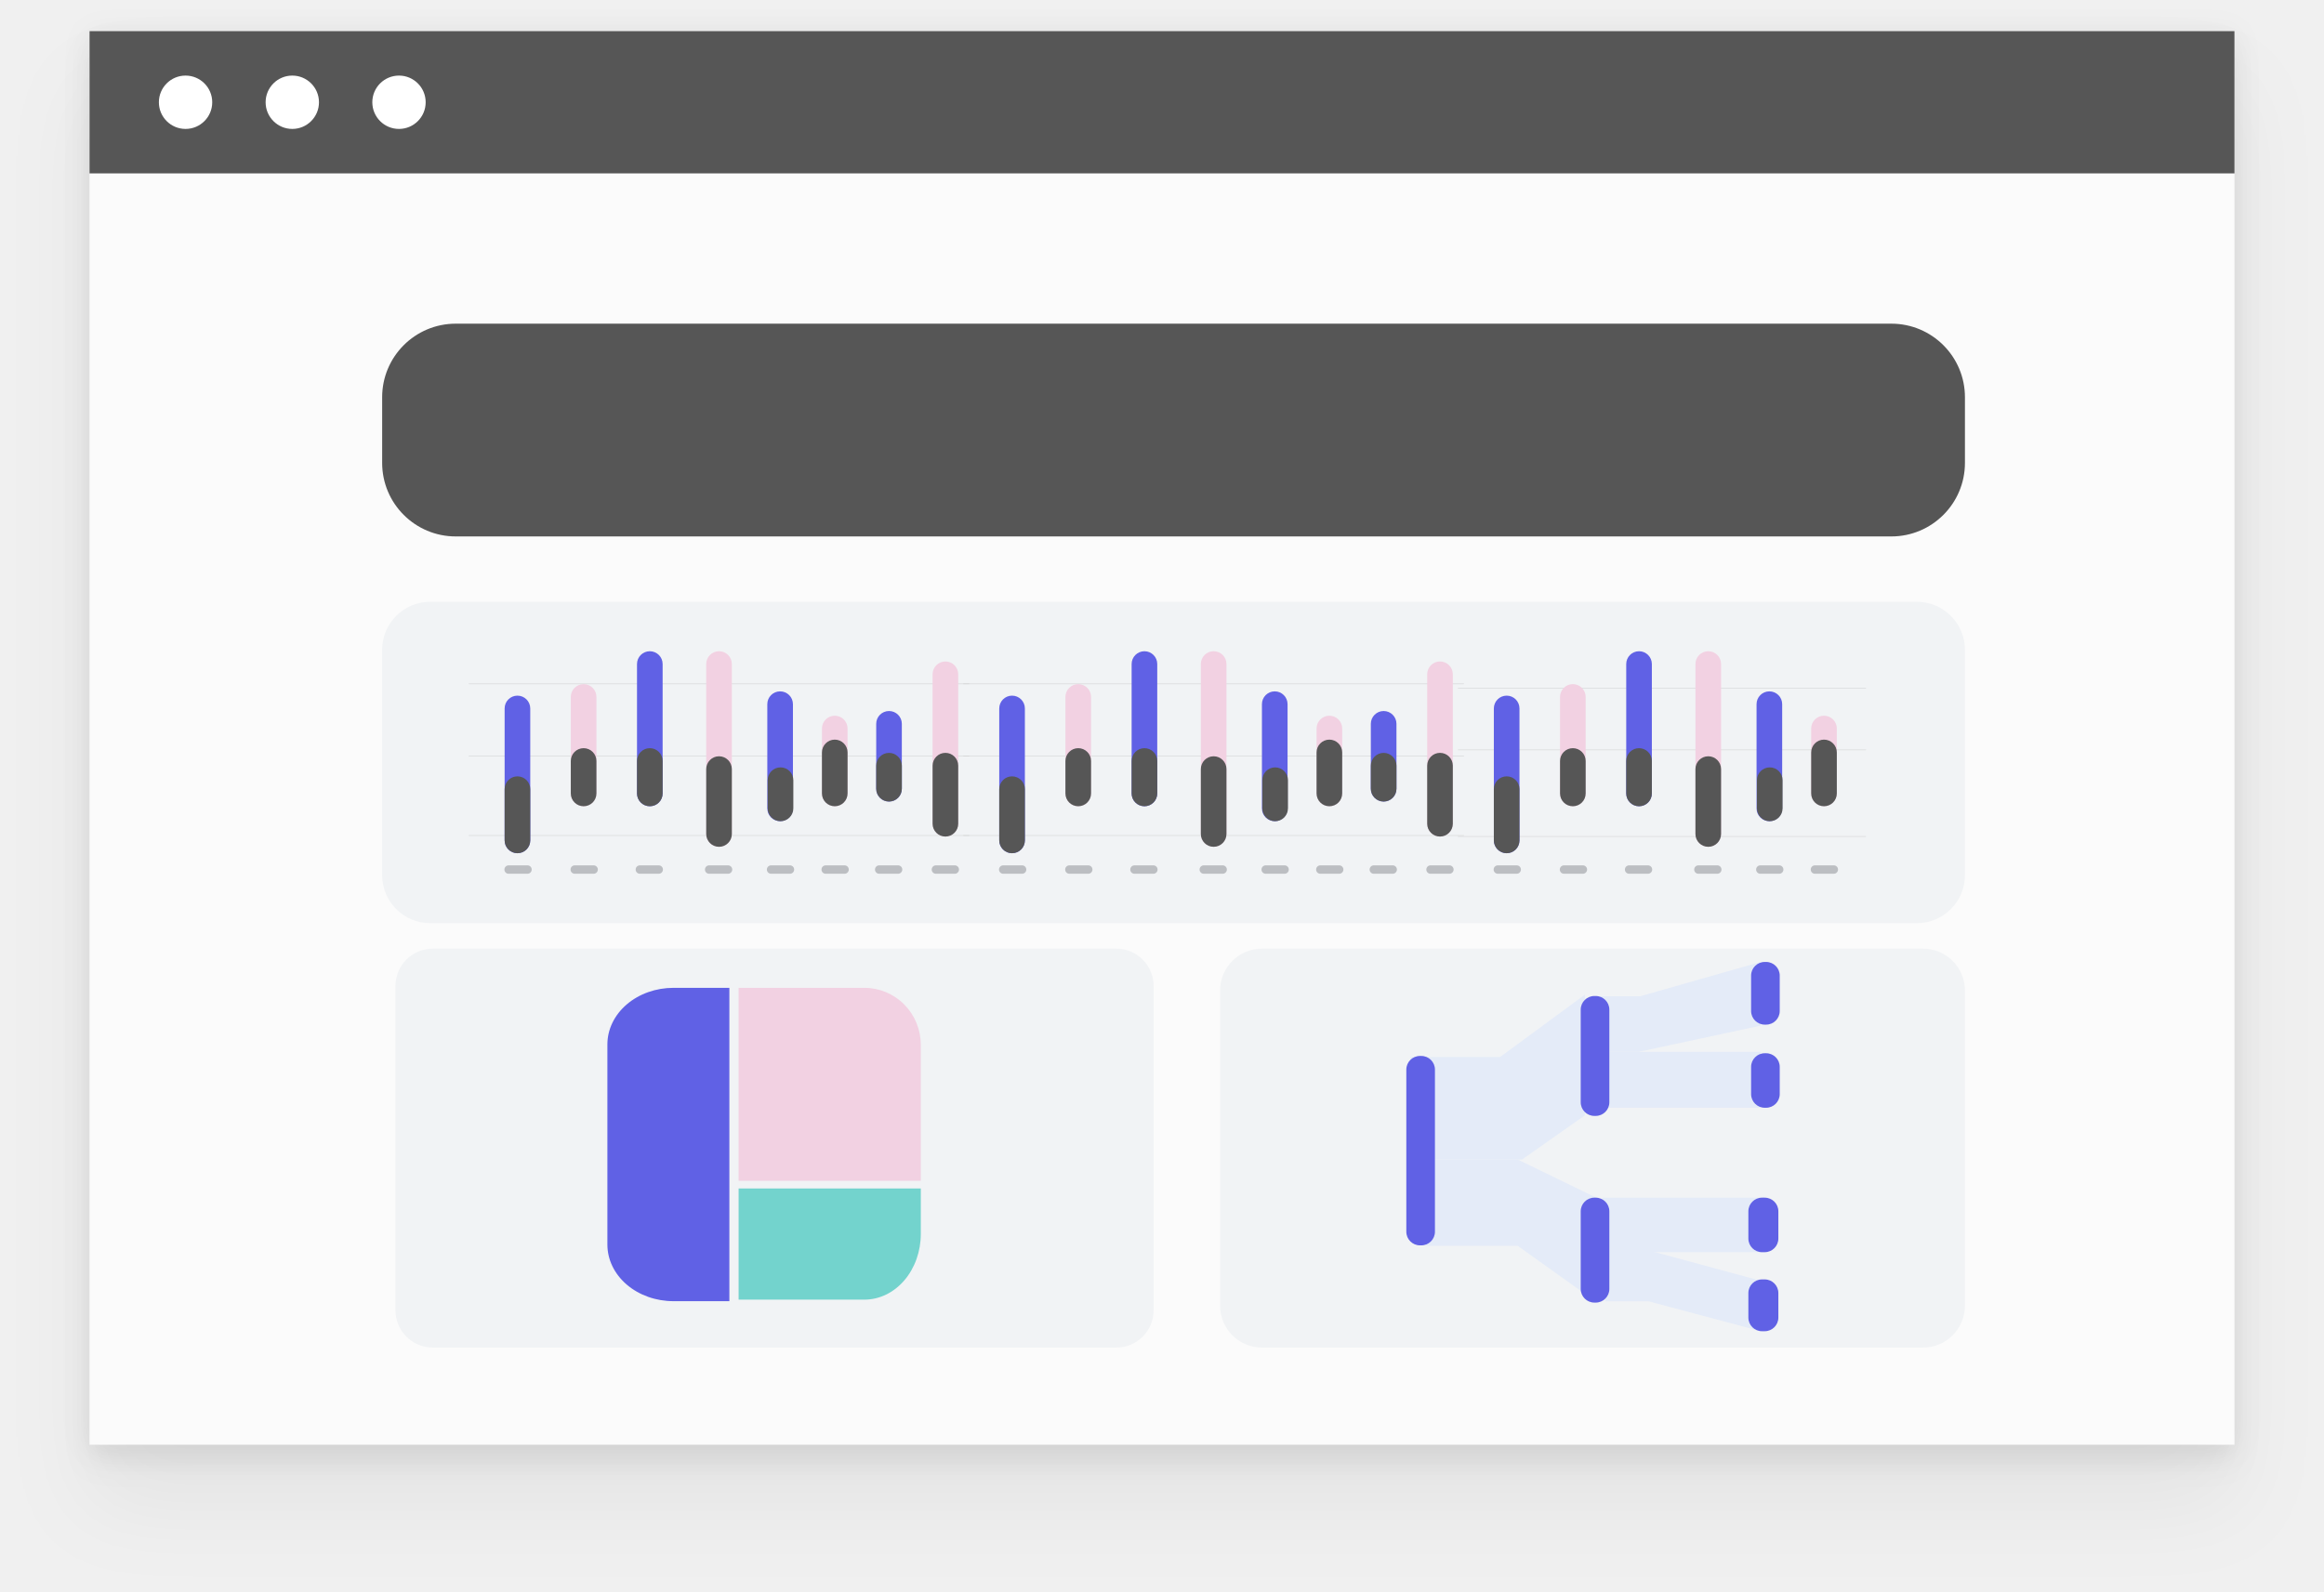
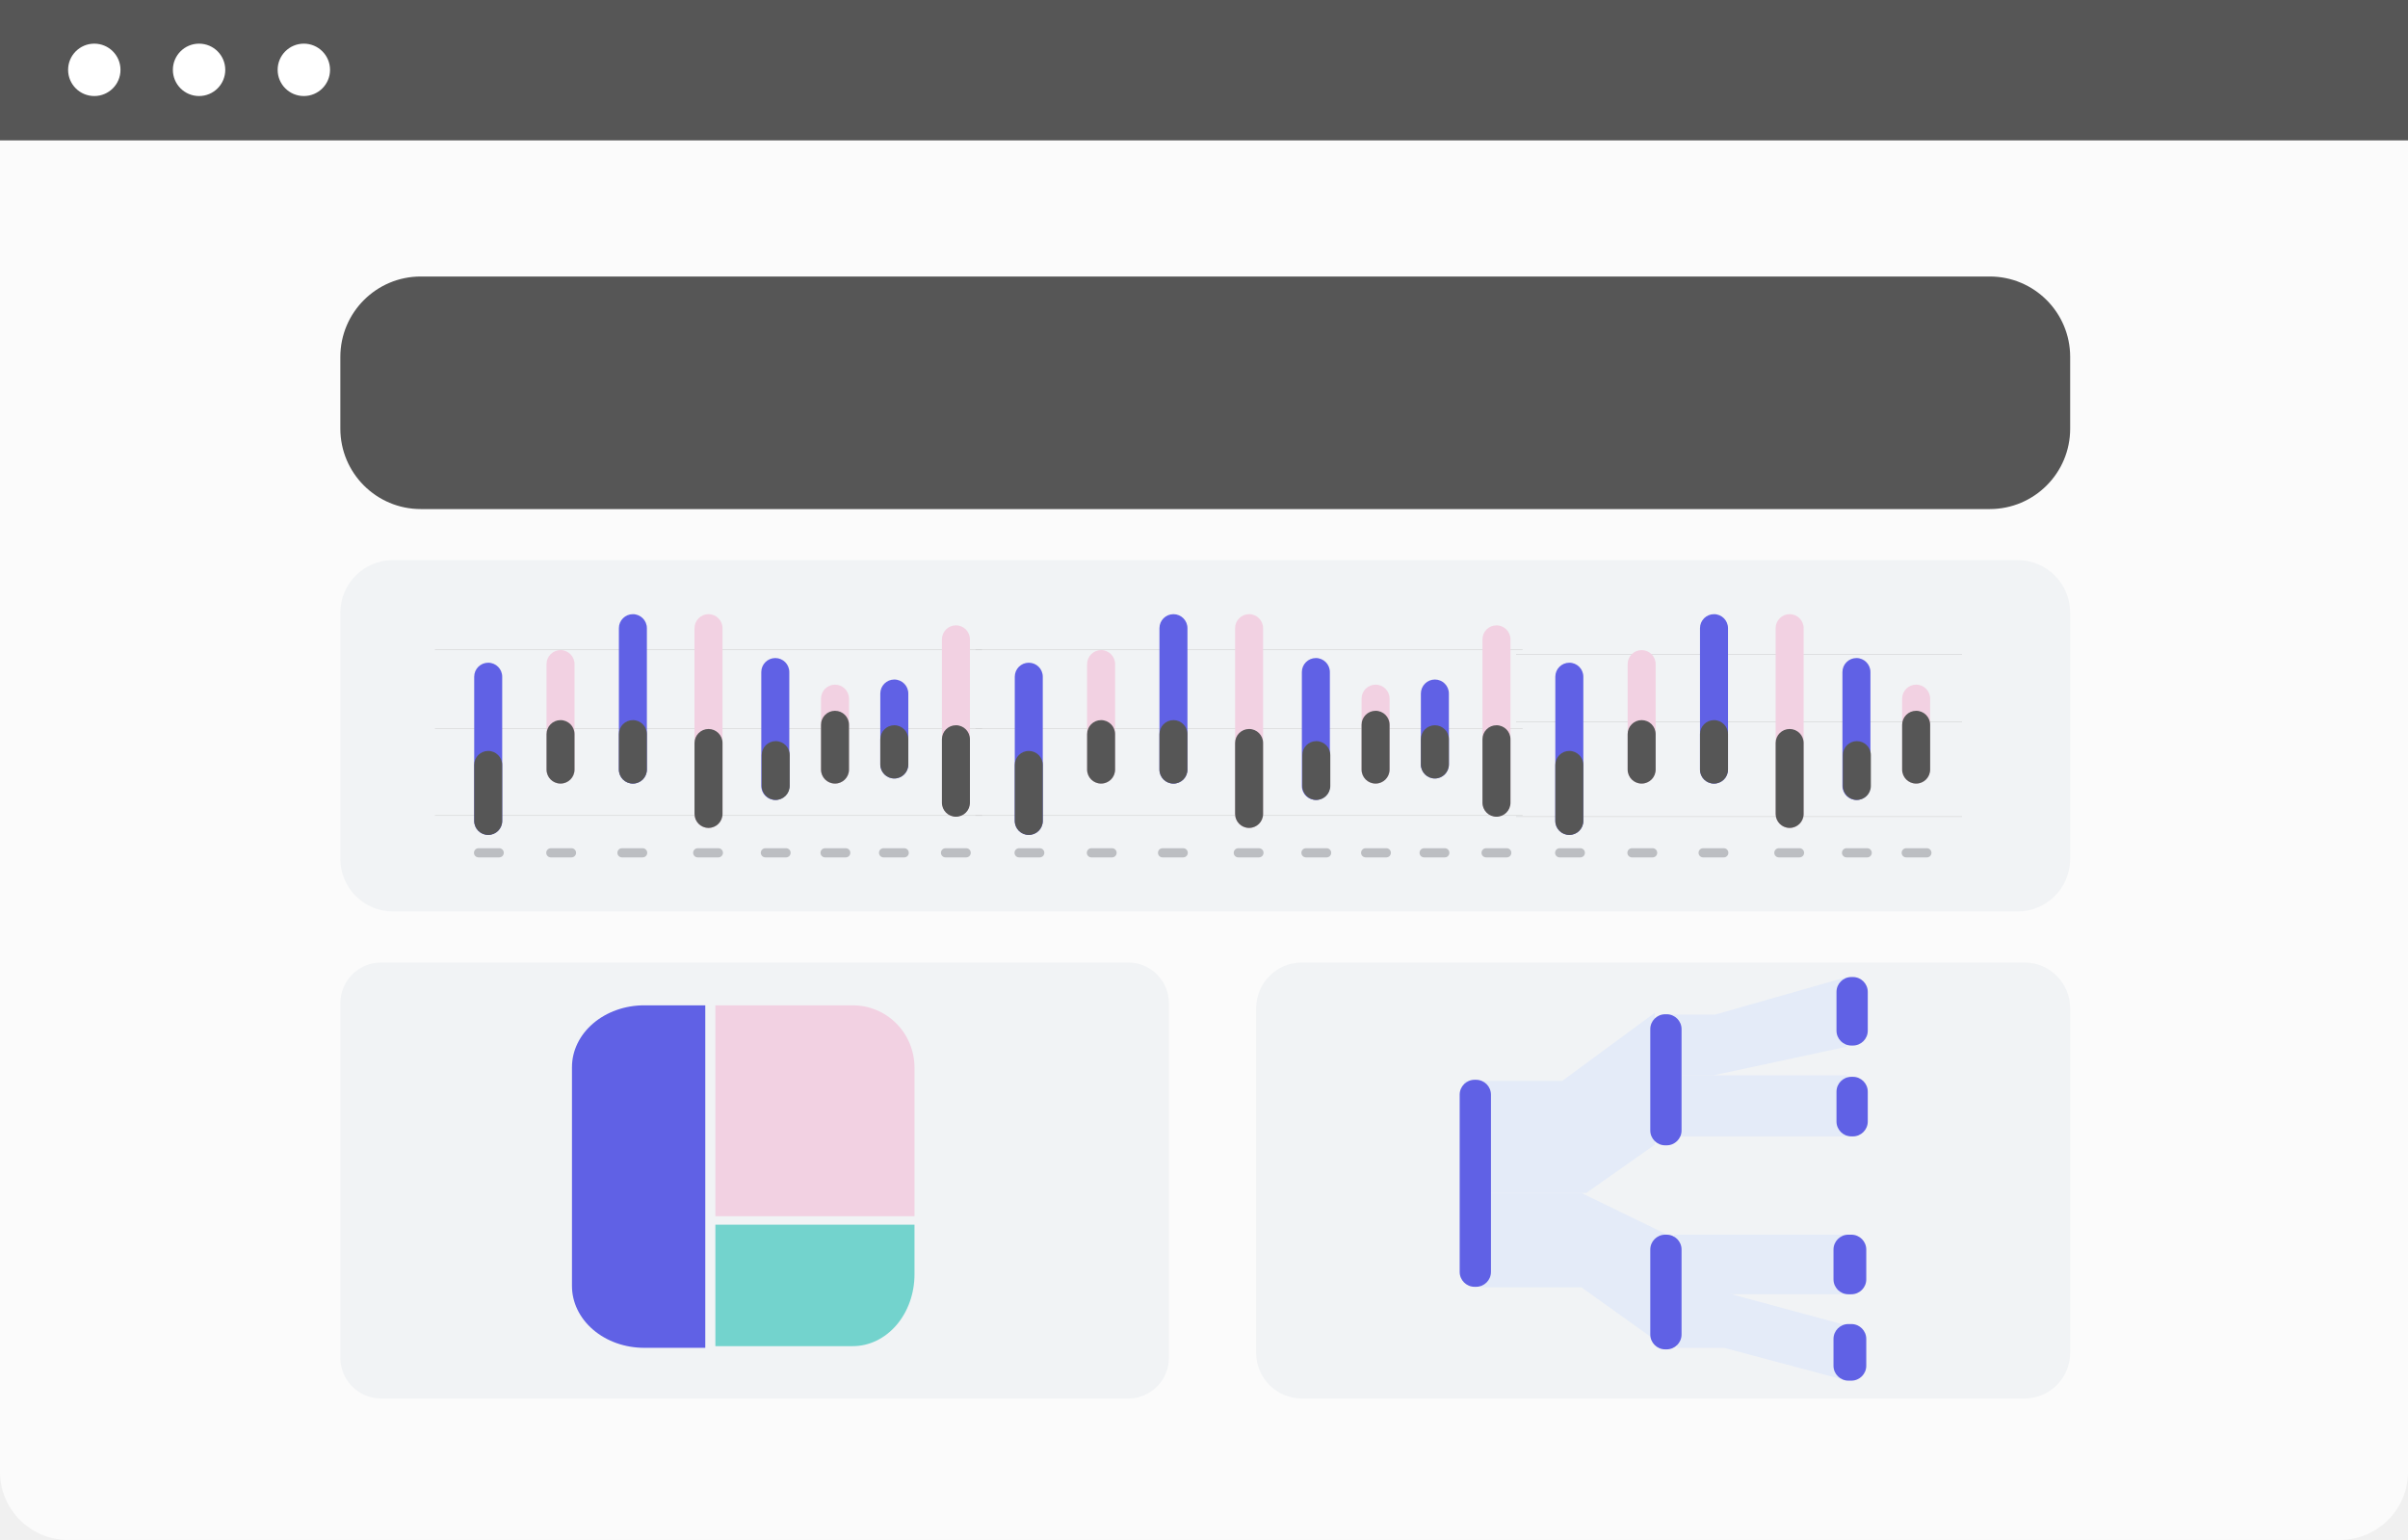
- <svg xmlns="http://www.w3.org/2000/svg" width="597" height="409" viewBox="0 0 597 409" fill="none">
-   <g filter="url(#filter0_ddd_11512_263315)">
-     <rect x="23" y="8" width="551" height="363.221" fill="#FBFBFB" />
-     <rect x="23" y="8" width="551" height="36.551" fill="#565656" />
-     <circle cx="47.666" cy="26.275" r="6.853" fill="white" />
-     <circle cx="75.086" cy="26.275" r="6.853" fill="white" />
-     <circle cx="102.495" cy="26.275" r="6.853" fill="white" />
-     <rect x="98.169" y="83.168" width="406.594" height="54.668" rx="18.901" fill="#565656" />
-     <rect x="98.169" y="154.626" width="406.594" height="82.589" rx="12.354" fill="#F1F3F5" />
-     <line x1="120.405" y1="175.727" x2="249.001" y2="175.727" stroke="#CBCBCB" stroke-width="0.11" />
-     <line x1="120.405" y1="194.27" x2="249.001" y2="194.27" stroke="#CBCBCB" stroke-width="0.11" />
-     <line x1="120.405" y1="214.679" x2="249.001" y2="214.679" stroke="#CBCBCB" stroke-width="0.11" />
-     <rect x="129.631" y="219.233" width="40.488" height="6.583" rx="3.292" transform="rotate(-90 129.631 219.233)" fill="#6061E5" />
-     <rect x="146.631" y="207.164" width="31.381" height="6.583" rx="3.292" transform="rotate(-90 146.631 207.164)" fill="#F2D1E2" />
-     <rect x="129.631" y="219.233" width="19.75" height="6.583" rx="3.292" transform="rotate(-90 129.631 219.233)" fill="#565656" />
-     <rect x="146.631" y="207.164" width="14.922" height="6.583" rx="3.292" transform="rotate(-90 146.631 207.164)" fill="#565656" />
-     <rect x="163.637" y="207.164" width="39.83" height="6.583" rx="3.292" transform="rotate(-90 163.637 207.164)" fill="#6061E5" />
-     <rect x="181.416" y="217.586" width="50.253" height="6.583" rx="3.292" transform="rotate(-90 181.416 217.586)" fill="#F2D1E2" />
-     <rect x="197.11" y="211.002" width="33.356" height="6.583" rx="3.292" transform="rotate(-90 197.11 211.002)" fill="#6061E5" />
-     <rect x="211.145" y="207.164" width="23.261" height="6.583" rx="3.292" transform="rotate(-90 211.145 207.164)" fill="#F2D1E2" />
-     <rect x="225.085" y="205.957" width="23.261" height="6.583" rx="3.292" transform="rotate(-90 225.085 205.957)" fill="#6061E5" />
-     <rect x="239.568" y="214.952" width="44.987" height="6.583" rx="3.292" transform="rotate(-90 239.568 214.952)" fill="#F2D1E2" />
-     <rect x="163.637" y="207.164" width="14.922" height="6.583" rx="3.292" transform="rotate(-90 163.637 207.164)" fill="#565656" />
-     <rect x="181.416" y="217.586" width="23.261" height="6.583" rx="3.292" transform="rotate(-90 181.416 217.586)" fill="#565656" />
-     <rect x="197.211" y="211.002" width="13.825" height="6.583" rx="3.292" transform="rotate(-90 197.211 211.002)" fill="#565656" />
-     <rect x="211.145" y="207.164" width="17.117" height="6.583" rx="3.292" transform="rotate(-90 211.145 207.164)" fill="#565656" />
-     <rect x="225.085" y="205.957" width="12.508" height="6.583" rx="3.292" transform="rotate(-90 225.085 205.957)" fill="#565656" />
-     <rect x="239.568" y="214.952" width="21.506" height="6.583" rx="3.292" transform="rotate(-90 239.568 214.952)" fill="#565656" />
-     <rect x="129.575" y="222.353" width="7.012" height="2.158" rx="1.079" fill="#BCBEC2" />
-     <rect x="146.564" y="222.353" width="7.012" height="2.158" rx="1.079" fill="#BCBEC2" />
-     <rect x="163.289" y="222.353" width="7.012" height="2.158" rx="1.079" fill="#BCBEC2" />
-     <rect x="181.091" y="222.353" width="7.012" height="2.158" rx="1.079" fill="#BCBEC2" />
-     <rect x="196.998" y="222.353" width="7.012" height="2.158" rx="1.079" fill="#BCBEC2" />
-     <rect x="211.027" y="222.353" width="7.012" height="2.158" rx="1.079" fill="#BCBEC2" />
-     <rect x="224.771" y="222.353" width="7.012" height="2.158" rx="1.079" fill="#BCBEC2" />
-     <rect x="239.339" y="222.353" width="7.012" height="2.158" rx="1.079" fill="#BCBEC2" />
-     <line x1="247.466" y1="175.727" x2="376.062" y2="175.727" stroke="#CBCBCB" stroke-width="0.11" />
-     <line x1="247.466" y1="194.27" x2="376.062" y2="194.27" stroke="#CBCBCB" stroke-width="0.11" />
-     <line x1="247.466" y1="214.679" x2="376.062" y2="214.679" stroke="#CBCBCB" stroke-width="0.11" />
-     <rect x="256.692" y="219.233" width="40.488" height="6.583" rx="3.292" transform="rotate(-90 256.692 219.233)" fill="#6061E5" />
-     <rect x="273.692" y="207.164" width="31.381" height="6.583" rx="3.292" transform="rotate(-90 273.692 207.164)" fill="#F2D1E2" />
-     <rect x="256.692" y="219.233" width="19.75" height="6.583" rx="3.292" transform="rotate(-90 256.692 219.233)" fill="#565656" />
-     <rect x="273.692" y="207.164" width="14.922" height="6.583" rx="3.292" transform="rotate(-90 273.692 207.164)" fill="#565656" />
-     <rect x="290.698" y="207.164" width="39.83" height="6.583" rx="3.292" transform="rotate(-90 290.698 207.164)" fill="#6061E5" />
-     <rect x="308.477" y="217.586" width="50.253" height="6.583" rx="3.292" transform="rotate(-90 308.477 217.586)" fill="#F2D1E2" />
-     <rect x="324.171" y="211.002" width="33.356" height="6.583" rx="3.292" transform="rotate(-90 324.171 211.002)" fill="#6061E5" />
-     <rect x="338.206" y="207.164" width="23.261" height="6.583" rx="3.292" transform="rotate(-90 338.206 207.164)" fill="#F2D1E2" />
-     <rect x="352.146" y="205.957" width="23.261" height="6.583" rx="3.292" transform="rotate(-90 352.146 205.957)" fill="#6061E5" />
-     <rect x="366.624" y="214.952" width="44.987" height="6.583" rx="3.292" transform="rotate(-90 366.624 214.952)" fill="#F2D1E2" />
-     <rect x="290.698" y="207.164" width="14.922" height="6.583" rx="3.292" transform="rotate(-90 290.698 207.164)" fill="#565656" />
-     <rect x="308.477" y="217.586" width="23.261" height="6.583" rx="3.292" transform="rotate(-90 308.477 217.586)" fill="#565656" />
-     <rect x="324.272" y="211.002" width="13.825" height="6.583" rx="3.292" transform="rotate(-90 324.272 211.002)" fill="#565656" />
-     <rect x="338.206" y="207.164" width="17.117" height="6.583" rx="3.292" transform="rotate(-90 338.206 207.164)" fill="#565656" />
-     <rect x="352.146" y="205.957" width="12.508" height="6.583" rx="3.292" transform="rotate(-90 352.146 205.957)" fill="#565656" />
-     <rect x="366.624" y="214.952" width="21.506" height="6.583" rx="3.292" transform="rotate(-90 366.624 214.952)" fill="#565656" />
-     <rect x="256.63" y="222.353" width="7.012" height="2.158" rx="1.079" fill="#BCBEC2" />
-     <rect x="273.625" y="222.353" width="7.012" height="2.158" rx="1.079" fill="#BCBEC2" />
-     <rect x="290.35" y="222.353" width="7.012" height="2.158" rx="1.079" fill="#BCBEC2" />
-     <rect x="308.152" y="222.353" width="7.012" height="2.158" rx="1.079" fill="#BCBEC2" />
-     <rect x="324.059" y="222.353" width="7.012" height="2.158" rx="1.079" fill="#BCBEC2" />
-     <rect x="338.089" y="222.353" width="7.012" height="2.158" rx="1.079" fill="#BCBEC2" />
-     <rect x="351.832" y="222.353" width="7.012" height="2.158" rx="1.079" fill="#BCBEC2" />
-     <rect x="366.399" y="222.353" width="7.012" height="2.158" rx="1.079" fill="#BCBEC2" />
-     <line x1="374.527" y1="176.808" x2="479.352" y2="176.808" stroke="#CBCBCB" stroke-width="0.11" />
-     <line x1="374.527" y1="192.69" x2="479.352" y2="192.69" stroke="#CBCBCB" stroke-width="0.11" />
-     <line x1="374.527" y1="214.927" x2="479.352" y2="214.927" stroke="#CBCBCB" stroke-width="0.11" />
-     <rect x="383.747" y="219.233" width="40.488" height="6.583" rx="3.292" transform="rotate(-90 383.747 219.233)" fill="#6061E5" />
-     <rect x="400.748" y="207.164" width="31.381" height="6.583" rx="3.292" transform="rotate(-90 400.748 207.164)" fill="#F2D1E2" />
-     <rect x="383.747" y="219.233" width="19.75" height="6.583" rx="3.292" transform="rotate(-90 383.747 219.233)" fill="#565656" />
-     <rect x="400.748" y="207.164" width="14.922" height="6.583" rx="3.292" transform="rotate(-90 400.748 207.164)" fill="#565656" />
-     <rect x="417.753" y="207.164" width="39.83" height="6.583" rx="3.292" transform="rotate(-90 417.753 207.164)" fill="#6061E5" />
-     <rect x="435.532" y="217.586" width="50.253" height="6.583" rx="3.292" transform="rotate(-90 435.532 217.586)" fill="#F2D1E2" />
-     <rect x="451.232" y="211.002" width="33.356" height="6.583" rx="3.292" transform="rotate(-90 451.232 211.002)" fill="#6061E5" />
-     <rect x="465.267" y="207.164" width="23.261" height="6.583" rx="3.292" transform="rotate(-90 465.267 207.164)" fill="#F2D1E2" />
-     <rect x="417.753" y="207.164" width="14.922" height="6.583" rx="3.292" transform="rotate(-90 417.753 207.164)" fill="#565656" />
-     <rect x="435.532" y="217.586" width="23.261" height="6.583" rx="3.292" transform="rotate(-90 435.532 217.586)" fill="#565656" />
-     <rect x="451.333" y="211.003" width="13.825" height="6.583" rx="3.292" transform="rotate(-90 451.333 211.003)" fill="#565656" />
-     <rect x="465.267" y="207.164" width="17.117" height="6.583" rx="3.292" transform="rotate(-90 465.267 207.164)" fill="#565656" />
-     <rect x="383.691" y="222.353" width="7.012" height="2.158" rx="1.079" fill="#BCBEC2" />
-     <rect x="400.686" y="222.353" width="7.012" height="2.158" rx="1.079" fill="#BCBEC2" />
-     <rect x="417.411" y="222.353" width="7.012" height="2.158" rx="1.079" fill="#BCBEC2" />
-     <rect x="435.213" y="222.353" width="7.012" height="2.158" rx="1.079" fill="#BCBEC2" />
-     <rect x="451.12" y="222.353" width="7.012" height="2.158" rx="1.079" fill="#BCBEC2" />
-     <rect x="465.149" y="222.353" width="7.012" height="2.158" rx="1.079" fill="#BCBEC2" />
-     <rect x="313.421" y="243.756" width="191.338" height="102.503" rx="10.764" fill="#F1F3F5" />
-     <path d="M385.365 271.589H362.314V297.937H391.007L407.127 286.587V255.575L385.365 271.589Z" fill="#E4EBF8" />
-     <path d="M421.305 255.998H409.918V270.28H420.907L452.28 263.54V247.173L421.305 255.998Z" fill="#E4EBF8" />
-     <path d="M423.877 321.394H412.373V334.36H423.475L452.285 342.05V329.084L423.877 321.394Z" fill="#E4EBF8" />
-     <path d="M432.192 270.279H410.977V284.633H433.787L452.289 284.633V270.279L432.192 270.279Z" fill="#E4EBF8" />
-     <path d="M433.061 307.741H411.667V321.745H434.669L453.329 321.745V307.741L433.061 307.741Z" fill="#E4EBF8" />
-     <path d="M389.874 297.938H366.159V320.115H389.874L410.272 334.698V307.845L389.874 297.938Z" fill="#E4EBF8" />
-     <rect x="368.614" y="271.33" width="48.664" height="7.352" rx="3.501" transform="rotate(90 368.614 271.33)" fill="#6061E5" />
-     <path d="M409.914 307.741C411.848 307.741 413.415 309.308 413.415 311.242L413.415 331.198C413.415 333.131 411.848 334.699 409.914 334.699L409.564 334.699C407.631 334.699 406.063 333.131 406.063 331.198L406.063 311.242C406.063 309.308 407.631 307.741 409.564 307.741L409.914 307.741Z" fill="#6061E5" />
-     <rect x="413.415" y="255.924" width="30.809" height="7.352" rx="3.501" transform="rotate(90 413.415 255.924)" fill="#6061E5" />
-     <rect x="457.185" y="247.173" width="16.105" height="7.352" rx="3.501" transform="rotate(90 457.185 247.173)" fill="#6061E5" />
-     <rect x="457.185" y="270.631" width="14.004" height="7.352" rx="3.501" transform="rotate(90 457.185 270.631)" fill="#6061E5" />
-     <rect x="456.832" y="307.741" width="14.004" height="7.702" rx="3.501" transform="rotate(90 456.832 307.741)" fill="#6061E5" />
-     <rect x="456.832" y="328.748" width="13.304" height="7.702" rx="3.501" transform="rotate(90 456.832 328.748)" fill="#6061E5" />
-     <rect x="101.589" y="243.756" width="194.755" height="102.503" rx="9.58" fill="#F1F3F5" />
-     <path d="M156.03 268.361C156.03 264.505 157.819 260.808 161.001 258.082C164.184 255.355 168.501 253.824 173.002 253.824H187.363V334.337H173.002C168.501 334.337 164.184 332.805 161.001 330.079C157.819 327.353 156.03 323.655 156.03 319.8V268.361Z" fill="#6061E5" />
-     <path d="M189.74 333.94H222.054C225.896 333.94 229.581 332.162 232.297 328.997C235.014 325.833 236.54 321.541 236.54 317.065V305.383H189.74V333.94Z" fill="#73D3CD" />
-     <path d="M236.54 303.401V268.471C236.54 264.587 235.014 260.861 232.297 258.114C229.581 255.367 225.896 253.824 222.054 253.824H189.74V303.401H236.54Z" fill="#F2D1E2" />
-   </g>
-   <defs>
-     <filter id="filter0_ddd_11512_263315" x="0.545" y="0.515" width="595.911" height="408.132" filterUnits="userSpaceOnUse" color-interpolation-filters="sRGB">
-       <feFlood flood-opacity="0" result="BackgroundImageFix" />
-       <feColorMatrix in="SourceAlpha" type="matrix" values="0 0 0 0 0 0 0 0 0 0 0 0 0 0 0 0 0 0 127 0" result="hardAlpha" />
-       <feOffset dy="0.749" />
-       <feGaussianBlur stdDeviation="3.743" />
-       <feColorMatrix type="matrix" values="0 0 0 0 0 0 0 0 0 0 0 0 0 0 0 0 0 0 0.05 0" />
-       <feBlend mode="normal" in2="BackgroundImageFix" result="effect1_dropShadow_11512_263315" />
-       <feColorMatrix in="SourceAlpha" type="matrix" values="0 0 0 0 0 0 0 0 0 0 0 0 0 0 0 0 0 0 127 0" result="hardAlpha" />
-       <feOffset dy="4.491" />
-       <feGaussianBlur stdDeviation="3.743" />
-       <feColorMatrix type="matrix" values="0 0 0 0 0 0 0 0 0 0 0 0 0 0 0 0 0 0 0.05 0" />
-       <feBlend mode="normal" in2="effect1_dropShadow_11512_263315" result="effect2_dropShadow_11512_263315" />
-       <feColorMatrix in="SourceAlpha" type="matrix" values="0 0 0 0 0 0 0 0 0 0 0 0 0 0 0 0 0 0 127 0" result="hardAlpha" />
-       <feOffset dy="14.97" />
-       <feGaussianBlur stdDeviation="11.228" />
-       <feColorMatrix type="matrix" values="0 0 0 0 0 0 0 0 0 0 0 0 0 0 0 0 0 0 0.05 0" />
-       <feBlend mode="normal" in2="effect2_dropShadow_11512_263315" result="effect3_dropShadow_11512_263315" />
-       <feBlend mode="normal" in="SourceGraphic" in2="effect3_dropShadow_11512_263315" result="shape" />
-     </filter>
-   </defs>
+ <svg xmlns="http://www.w3.org/2000/svg" width="566" height="362" viewBox="0 0 566 362" fill="none">
+   <rect width="566" height="362" rx="16" fill="#FBFBFB" />
+   <rect x="80" y="65" width="406.594" height="54.668" rx="18.901" fill="#565656" />
+   <rect x="80" y="131.668" width="406.594" height="82.589" rx="12.354" fill="#F1F3F5" />
+   <line x1="102.235" y1="152.768" x2="230.831" y2="152.768" stroke="#CBCBCB" stroke-width="0.11" />
+   <line x1="102.235" y1="171.311" x2="230.831" y2="171.311" stroke="#CBCBCB" stroke-width="0.11" />
+   <line x1="102.235" y1="191.72" x2="230.831" y2="191.72" stroke="#CBCBCB" stroke-width="0.11" />
+   <rect x="111.461" y="196.274" width="40.488" height="6.583" rx="3.292" transform="rotate(-90 111.461 196.274)" fill="#6061E5" />
+   <rect x="128.461" y="184.205" width="31.381" height="6.583" rx="3.292" transform="rotate(-90 128.461 184.205)" fill="#F2D1E2" />
+   <rect x="111.461" y="196.274" width="19.75" height="6.583" rx="3.292" transform="rotate(-90 111.461 196.274)" fill="#565656" />
+   <rect x="128.461" y="184.205" width="14.922" height="6.583" rx="3.292" transform="rotate(-90 128.461 184.205)" fill="#565656" />
+   <rect x="145.467" y="184.205" width="39.83" height="6.583" rx="3.292" transform="rotate(-90 145.467 184.205)" fill="#6061E5" />
+   <rect x="163.246" y="194.628" width="50.253" height="6.583" rx="3.292" transform="rotate(-90 163.246 194.628)" fill="#F2D1E2" />
+   <rect x="178.941" y="188.044" width="33.356" height="6.583" rx="3.292" transform="rotate(-90 178.941 188.044)" fill="#6061E5" />
+   <rect x="192.976" y="184.205" width="23.261" height="6.583" rx="3.292" transform="rotate(-90 192.976 184.205)" fill="#F2D1E2" />
+   <rect x="206.915" y="182.998" width="23.261" height="6.583" rx="3.292" transform="rotate(-90 206.915 182.998)" fill="#6061E5" />
+   <rect x="221.399" y="191.993" width="44.987" height="6.583" rx="3.292" transform="rotate(-90 221.399 191.993)" fill="#F2D1E2" />
+   <rect x="145.467" y="184.205" width="14.922" height="6.583" rx="3.292" transform="rotate(-90 145.467 184.205)" fill="#565656" />
+   <rect x="163.246" y="194.628" width="23.261" height="6.583" rx="3.292" transform="rotate(-90 163.246 194.628)" fill="#565656" />
+   <rect x="179.041" y="188.044" width="13.825" height="6.583" rx="3.292" transform="rotate(-90 179.041 188.044)" fill="#565656" />
+   <rect x="192.976" y="184.205" width="17.117" height="6.583" rx="3.292" transform="rotate(-90 192.976 184.205)" fill="#565656" />
+   <rect x="206.915" y="182.998" width="12.508" height="6.583" rx="3.292" transform="rotate(-90 206.915 182.998)" fill="#565656" />
+   <rect x="221.399" y="191.993" width="21.506" height="6.583" rx="3.292" transform="rotate(-90 221.399 191.993)" fill="#565656" />
+   <rect x="111.405" y="199.394" width="7.012" height="2.158" rx="1.079" fill="#BCBEC2" />
+   <rect x="128.394" y="199.394" width="7.012" height="2.158" rx="1.079" fill="#BCBEC2" />
+   <rect x="145.12" y="199.394" width="7.012" height="2.158" rx="1.079" fill="#BCBEC2" />
+   <rect x="162.921" y="199.394" width="7.012" height="2.158" rx="1.079" fill="#BCBEC2" />
+   <rect x="178.828" y="199.394" width="7.012" height="2.158" rx="1.079" fill="#BCBEC2" />
+   <rect x="192.858" y="199.394" width="7.012" height="2.158" rx="1.079" fill="#BCBEC2" />
+   <rect x="206.602" y="199.394" width="7.012" height="2.158" rx="1.079" fill="#BCBEC2" />
+   <rect x="221.169" y="199.394" width="7.012" height="2.158" rx="1.079" fill="#BCBEC2" />
+   <line x1="229.296" y1="152.768" x2="357.892" y2="152.768" stroke="#CBCBCB" stroke-width="0.11" />
+   <line x1="229.296" y1="171.311" x2="357.892" y2="171.311" stroke="#CBCBCB" stroke-width="0.11" />
+   <line x1="229.296" y1="191.72" x2="357.892" y2="191.72" stroke="#CBCBCB" stroke-width="0.11" />
+   <rect x="238.522" y="196.274" width="40.488" height="6.583" rx="3.292" transform="rotate(-90 238.522 196.274)" fill="#6061E5" />
+   <rect x="255.522" y="184.205" width="31.381" height="6.583" rx="3.292" transform="rotate(-90 255.522 184.205)" fill="#F2D1E2" />
+   <rect x="238.522" y="196.274" width="19.75" height="6.583" rx="3.292" transform="rotate(-90 238.522 196.274)" fill="#565656" />
+   <rect x="255.522" y="184.205" width="14.922" height="6.583" rx="3.292" transform="rotate(-90 255.522 184.205)" fill="#565656" />
+   <rect x="272.528" y="184.205" width="39.83" height="6.583" rx="3.292" transform="rotate(-90 272.528 184.205)" fill="#6061E5" />
+   <rect x="290.308" y="194.628" width="50.253" height="6.583" rx="3.292" transform="rotate(-90 290.308 194.628)" fill="#F2D1E2" />
+   <rect x="306.002" y="188.044" width="33.356" height="6.583" rx="3.292" transform="rotate(-90 306.002 188.044)" fill="#6061E5" />
+   <rect x="320.037" y="184.205" width="23.261" height="6.583" rx="3.292" transform="rotate(-90 320.037 184.205)" fill="#F2D1E2" />
+   <rect x="333.977" y="182.998" width="23.261" height="6.583" rx="3.292" transform="rotate(-90 333.977 182.998)" fill="#6061E5" />
+   <rect x="348.454" y="191.993" width="44.987" height="6.583" rx="3.292" transform="rotate(-90 348.454 191.993)" fill="#F2D1E2" />
+   <rect x="272.528" y="184.205" width="14.922" height="6.583" rx="3.292" transform="rotate(-90 272.528 184.205)" fill="#565656" />
+   <rect x="290.308" y="194.628" width="23.261" height="6.583" rx="3.292" transform="rotate(-90 290.308 194.628)" fill="#565656" />
+   <rect x="306.103" y="188.044" width="13.825" height="6.583" rx="3.292" transform="rotate(-90 306.103 188.044)" fill="#565656" />
+   <rect x="320.037" y="184.205" width="17.117" height="6.583" rx="3.292" transform="rotate(-90 320.037 184.205)" fill="#565656" />
+   <rect x="333.977" y="182.998" width="12.508" height="6.583" rx="3.292" transform="rotate(-90 333.977 182.998)" fill="#565656" />
+   <rect x="348.454" y="191.993" width="21.506" height="6.583" rx="3.292" transform="rotate(-90 348.454 191.993)" fill="#565656" />
+   <rect x="238.46" y="199.395" width="7.012" height="2.158" rx="1.079" fill="#BCBEC2" />
+   <rect x="255.455" y="199.394" width="7.012" height="2.158" rx="1.079" fill="#BCBEC2" />
+   <rect x="272.181" y="199.394" width="7.012" height="2.158" rx="1.079" fill="#BCBEC2" />
+   <rect x="289.982" y="199.394" width="7.012" height="2.158" rx="1.079" fill="#BCBEC2" />
+   <rect x="305.89" y="199.394" width="7.012" height="2.158" rx="1.079" fill="#BCBEC2" />
+   <rect x="319.919" y="199.394" width="7.012" height="2.158" rx="1.079" fill="#BCBEC2" />
+   <rect x="333.663" y="199.394" width="7.012" height="2.158" rx="1.079" fill="#BCBEC2" />
+   <rect x="348.23" y="199.395" width="7.012" height="2.158" rx="1.079" fill="#BCBEC2" />
+   <line x1="356.358" y1="153.849" x2="461.182" y2="153.849" stroke="#CBCBCB" stroke-width="0.11" />
+   <line x1="356.358" y1="169.732" x2="461.182" y2="169.732" stroke="#CBCBCB" stroke-width="0.11" />
+   <line x1="356.358" y1="191.968" x2="461.182" y2="191.968" stroke="#CBCBCB" stroke-width="0.11" />
+   <rect x="365.578" y="196.274" width="40.488" height="6.583" rx="3.292" transform="rotate(-90 365.578 196.274)" fill="#6061E5" />
+   <rect x="382.578" y="184.205" width="31.381" height="6.583" rx="3.292" transform="rotate(-90 382.578 184.205)" fill="#F2D1E2" />
+   <rect x="365.578" y="196.274" width="19.75" height="6.583" rx="3.292" transform="rotate(-90 365.578 196.274)" fill="#565656" />
+   <rect x="382.578" y="184.205" width="14.922" height="6.583" rx="3.292" transform="rotate(-90 382.578 184.205)" fill="#565656" />
+   <rect x="399.584" y="184.205" width="39.83" height="6.583" rx="3.292" transform="rotate(-90 399.584 184.205)" fill="#6061E5" />
+   <rect x="417.363" y="194.628" width="50.253" height="6.583" rx="3.292" transform="rotate(-90 417.363 194.628)" fill="#F2D1E2" />
+   <rect x="433.063" y="188.044" width="33.356" height="6.583" rx="3.292" transform="rotate(-90 433.063 188.044)" fill="#6061E5" />
+   <rect x="447.098" y="184.205" width="23.261" height="6.583" rx="3.292" transform="rotate(-90 447.098 184.205)" fill="#F2D1E2" />
+   <rect x="399.584" y="184.205" width="14.922" height="6.583" rx="3.292" transform="rotate(-90 399.584 184.205)" fill="#565656" />
+   <rect x="417.363" y="194.628" width="23.261" height="6.583" rx="3.292" transform="rotate(-90 417.363 194.628)" fill="#565656" />
+   <rect x="433.164" y="188.045" width="13.825" height="6.583" rx="3.292" transform="rotate(-90 433.164 188.045)" fill="#565656" />
+   <rect x="447.098" y="184.205" width="17.117" height="6.583" rx="3.292" transform="rotate(-90 447.098 184.205)" fill="#565656" />
+   <rect x="365.522" y="199.394" width="7.012" height="2.158" rx="1.079" fill="#BCBEC2" />
+   <rect x="382.516" y="199.394" width="7.012" height="2.158" rx="1.079" fill="#BCBEC2" />
+   <rect x="399.242" y="199.394" width="7.012" height="2.158" rx="1.079" fill="#BCBEC2" />
+   <rect x="417.044" y="199.394" width="7.012" height="2.158" rx="1.079" fill="#BCBEC2" />
+   <rect x="432.951" y="199.394" width="7.012" height="2.158" rx="1.079" fill="#BCBEC2" />
+   <rect x="446.98" y="199.395" width="7.012" height="2.158" rx="1.079" fill="#BCBEC2" />
+   <rect x="80" y="226.257" width="194.755" height="102.503" rx="9.58" fill="#F1F3F5" />
+   <path d="M134.442 250.862C134.442 247.007 136.23 243.309 139.413 240.583C142.596 237.857 146.913 236.325 151.414 236.325H165.775V316.838H151.414C146.913 316.838 142.596 315.306 139.413 312.58C136.23 309.854 134.442 306.156 134.442 302.301V250.862Z" fill="#6061E5" />
+   <path d="M168.151 316.441H200.466C204.308 316.441 207.992 314.663 210.709 311.499C213.426 308.334 214.952 304.042 214.952 299.567V287.885H168.151V316.441Z" fill="#73D3CD" />
+   <path d="M214.952 285.902V250.972C214.952 247.088 213.426 243.362 210.709 240.615C207.992 237.868 204.308 236.325 200.466 236.325H168.151V285.902H214.952Z" fill="#F2D1E2" />
+   <rect x="295.256" y="226.257" width="191.338" height="102.503" rx="10.764" fill="#F1F3F5" />
+   <path d="M367.2 254.091H344.149V280.439H372.842L388.962 269.089V238.076L367.2 254.091Z" fill="#E4EBF8" />
+   <path d="M403.139 238.5H391.753V252.781H402.741L434.115 246.042V229.674L403.139 238.5Z" fill="#E4EBF8" />
+   <path d="M405.712 303.895H394.208V316.861H405.309L434.119 324.551V311.585L405.712 303.895Z" fill="#E4EBF8" />
+   <path d="M414.026 252.781H392.812V267.135H415.621L434.124 267.135V252.781L414.026 252.781Z" fill="#E4EBF8" />
+   <path d="M414.895 290.242H393.501V304.246H416.504L435.163 304.246V290.242L414.895 290.242Z" fill="#E4EBF8" />
+   <path d="M371.709 280.439H347.994V302.617H371.709L392.107 317.2V290.346L371.709 280.439Z" fill="#E4EBF8" />
+   <rect x="350.449" y="253.831" width="48.664" height="7.352" rx="3.501" transform="rotate(90 350.449 253.831)" fill="#6061E5" />
+   <path d="M391.749 290.242C393.683 290.242 395.25 291.809 395.25 293.743L395.25 313.699C395.25 315.632 393.683 317.2 391.749 317.2L391.399 317.2C389.465 317.2 387.898 315.632 387.898 313.699L387.898 293.743C387.898 291.809 389.465 290.242 391.399 290.242L391.749 290.242Z" fill="#6061E5" />
+   <rect x="395.25" y="238.426" width="30.809" height="7.352" rx="3.501" transform="rotate(90 395.25 238.426)" fill="#6061E5" />
+   <rect x="439.02" y="229.674" width="16.105" height="7.352" rx="3.501" transform="rotate(90 439.02 229.674)" fill="#6061E5" />
+   <rect x="439.02" y="253.132" width="14.004" height="7.352" rx="3.501" transform="rotate(90 439.02 253.132)" fill="#6061E5" />
+   <rect x="438.667" y="290.242" width="14.004" height="7.702" rx="3.501" transform="rotate(90 438.667 290.242)" fill="#6061E5" />
+   <rect x="438.667" y="311.249" width="13.304" height="7.702" rx="3.501" transform="rotate(90 438.667 311.249)" fill="#6061E5" />
+   <rect width="566" height="33" fill="#565656" />
+   <circle cx="22.165" cy="16.418" r="6.157" fill="white" />
+   <circle cx="46.791" cy="16.418" r="6.157" fill="white" />
+   <circle cx="71.418" cy="16.418" r="6.157" fill="white" />
</svg>
